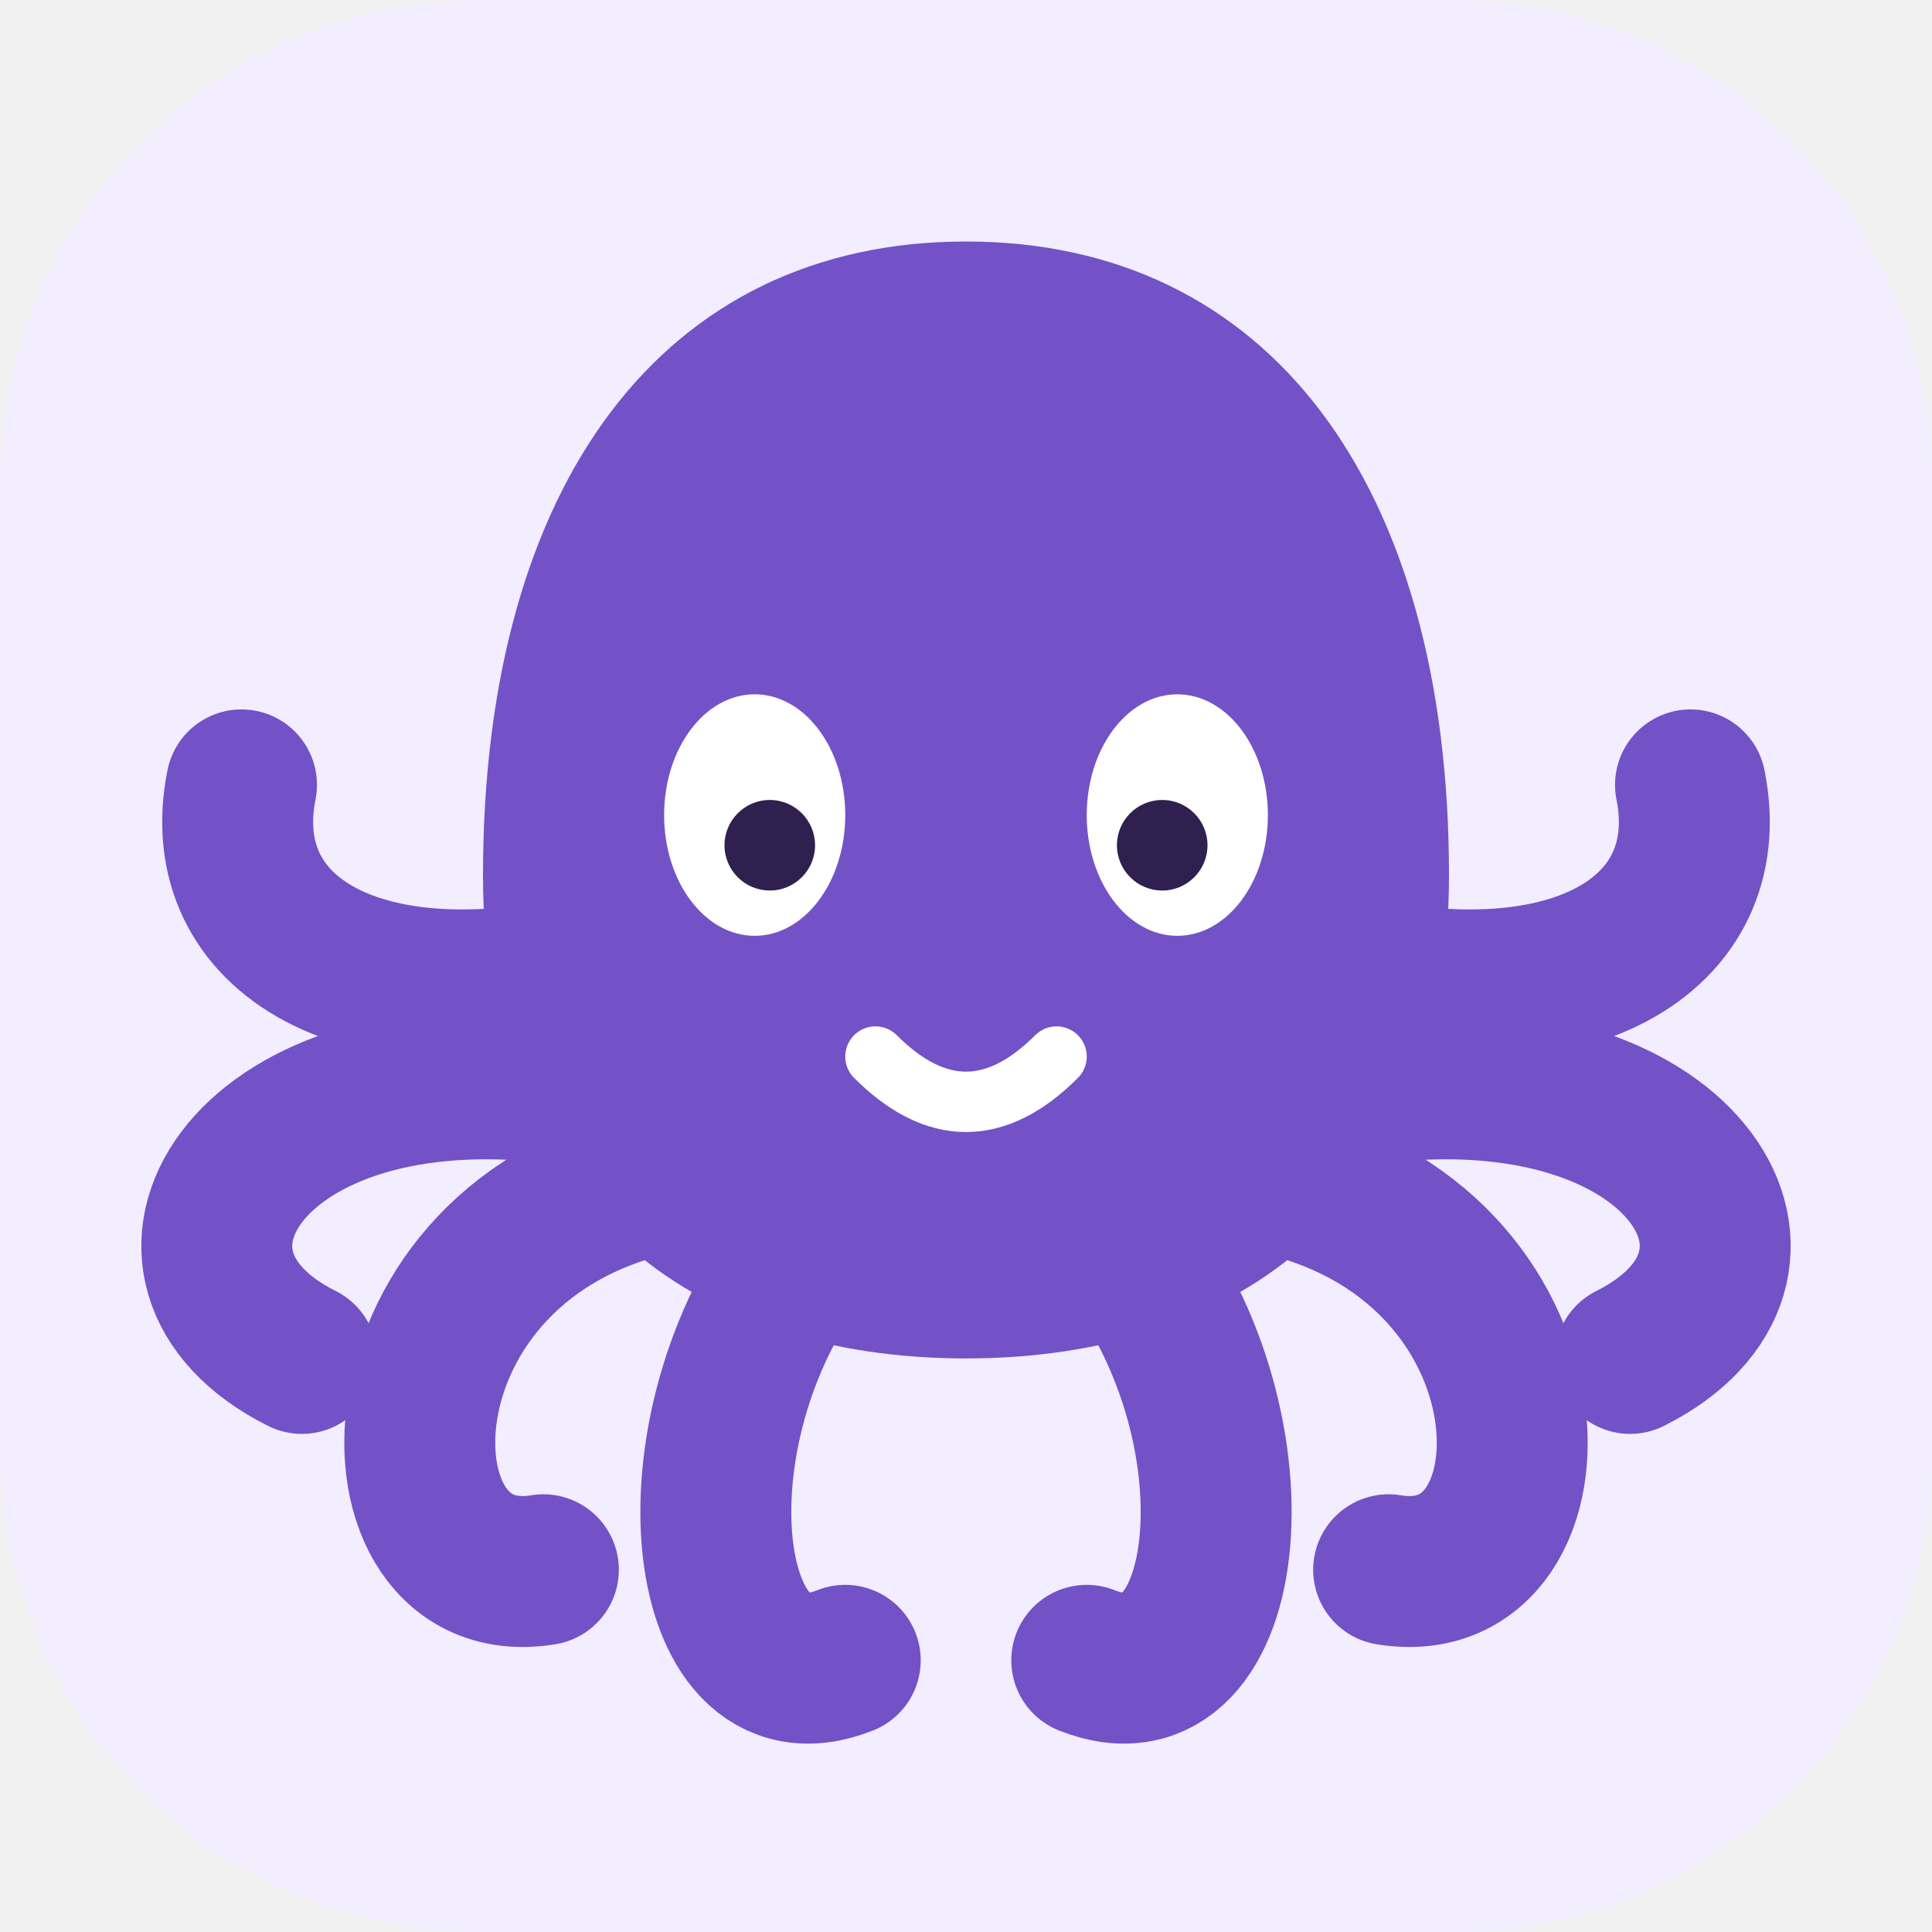
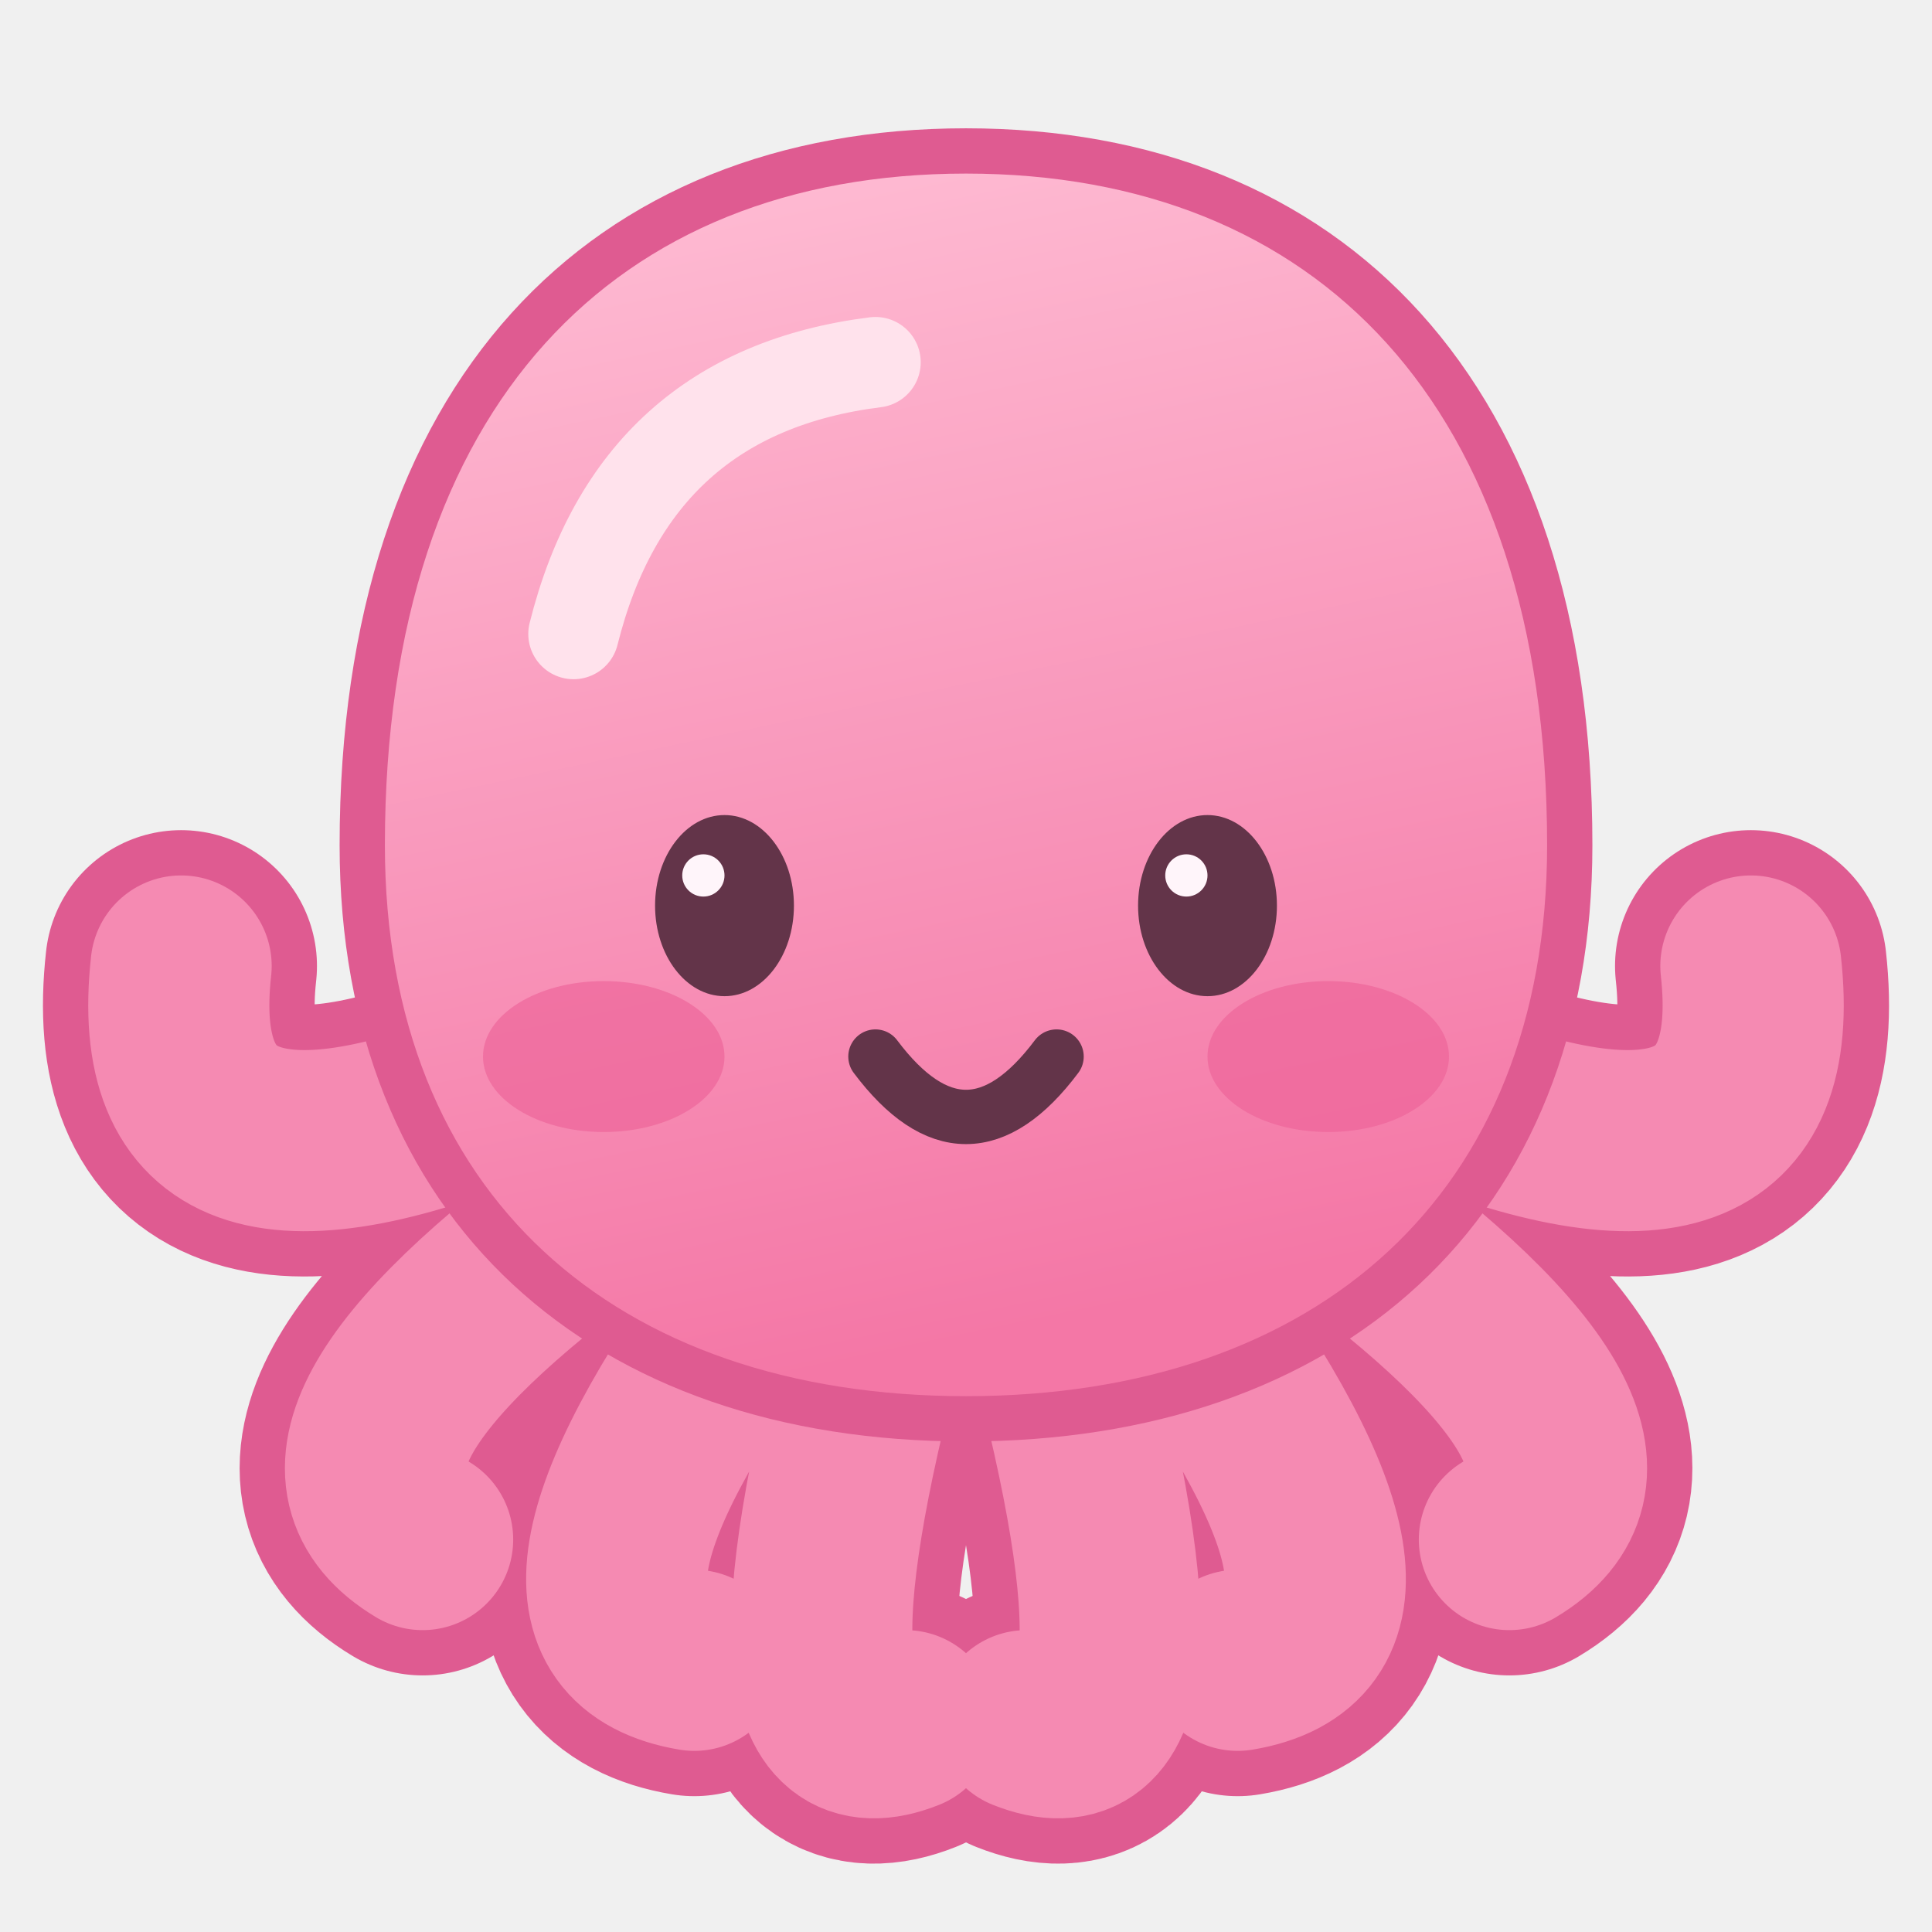
<svg xmlns="http://www.w3.org/2000/svg" viewBox="0 0 64 64">
-   <rect width="64" height="64" rx="16" fill="#f2edff" />
-   <g fill="none" stroke="#7352c7" stroke-width="5" stroke-linecap="round">
-     <path d="M20 32C12 34 7 31 8 26" />
-     <path d="M18 36C8 35 4 42 10 45" />
-     <path d="M22 39C12 41 12 53 18 52" />
-     <path d="M27 41C22 47 23 57 28 55" />
-     <path d="M44 32C52 34 57 31 56 26" />
-     <path d="M46 36C56 35 60 42 54 45" />
-     <path d="M42 39C52 41 52 53 46 52" />
-     <path d="M37 41C42 47 41 57 36 55" />
+   <defs>
+     <linearGradient id="pink" x1="0" y1="0" x2="0.2" y2="1">
+       <stop stop-color="#ffc0d6" />
+       <stop offset="1" stop-color="#f477a6" />
+     </linearGradient>
+   </defs>
+   <g fill="none" stroke="#df5b91" stroke-width="9" stroke-linecap="round">
+     <path d="M17 36Q5 41 6 32M20 40Q9 48 14 51M25 43Q17 54 23 55M29 44Q25 59 30 57M35 44Q39 59 34 57M39 43Q47 54 41 55M44 40Q55 48 50 51M47 36Q59 41 58 32" />
  </g>
-   <path d="M16 29C16 16 22 8 32 8S48 16 48 29C48 40 41 45 32 45S16 40 16 29" fill="#7352c7" />
-   <ellipse cx="25" cy="27" rx="3" ry="4" fill="#fff" />
-   <ellipse cx="39" cy="27" rx="3" ry="4" fill="#fff" />
-   <circle cx="25.5" cy="28" r="1.5" fill="#30204f" />
-   <circle cx="38.5" cy="28" r="1.5" fill="#30204f" />
-   <path d="M29 35Q32 38 35 35" fill="none" stroke="#fff" stroke-width="2" stroke-linecap="round" />
+   <g fill="none" stroke="#f58ab2" stroke-width="6" stroke-linecap="round">
+     <path d="M17 36Q5 41 6 32M20 40Q9 48 14 51M25 43Q17 54 23 55M29 44Q25 59 30 57M35 44Q39 59 34 57M39 43Q47 54 41 55M44 40Q55 48 50 51M47 36Q59 41 58 32" />
+   </g>
+   <path d="M12 28C12 13 20 5 32 5S52 13 52 28C52 40 44 47 32 47S12 40 12 28Z" fill="url(#pink)" stroke="#df5b91" stroke-width="1.5" />
+   <path d="M19 21Q21 13 29 12" fill="none" stroke="#ffe2ec" stroke-width="3" stroke-linecap="round" />
+   <ellipse cx="20" cy="35" rx="4" ry="2.5" fill="#ed6298" opacity=".65" />
+   <ellipse cx="44" cy="35" rx="4" ry="2.5" fill="#ed6298" opacity=".65" />
+   <ellipse cx="24" cy="30" rx="2.3" ry="3" fill="#633449" />
+   <ellipse cx="40" cy="30" rx="2.3" ry="3" fill="#633449" />
+   <circle cx="23.3" cy="29" r=".7" fill="#fff5fa" />
+   <circle cx="39.3" cy="29" r=".7" fill="#fff5fa" />
+   <path d="M29 35Q32 39 35 35" fill="none" stroke="#633449" stroke-width="1.8" stroke-linecap="round" />
</svg>
